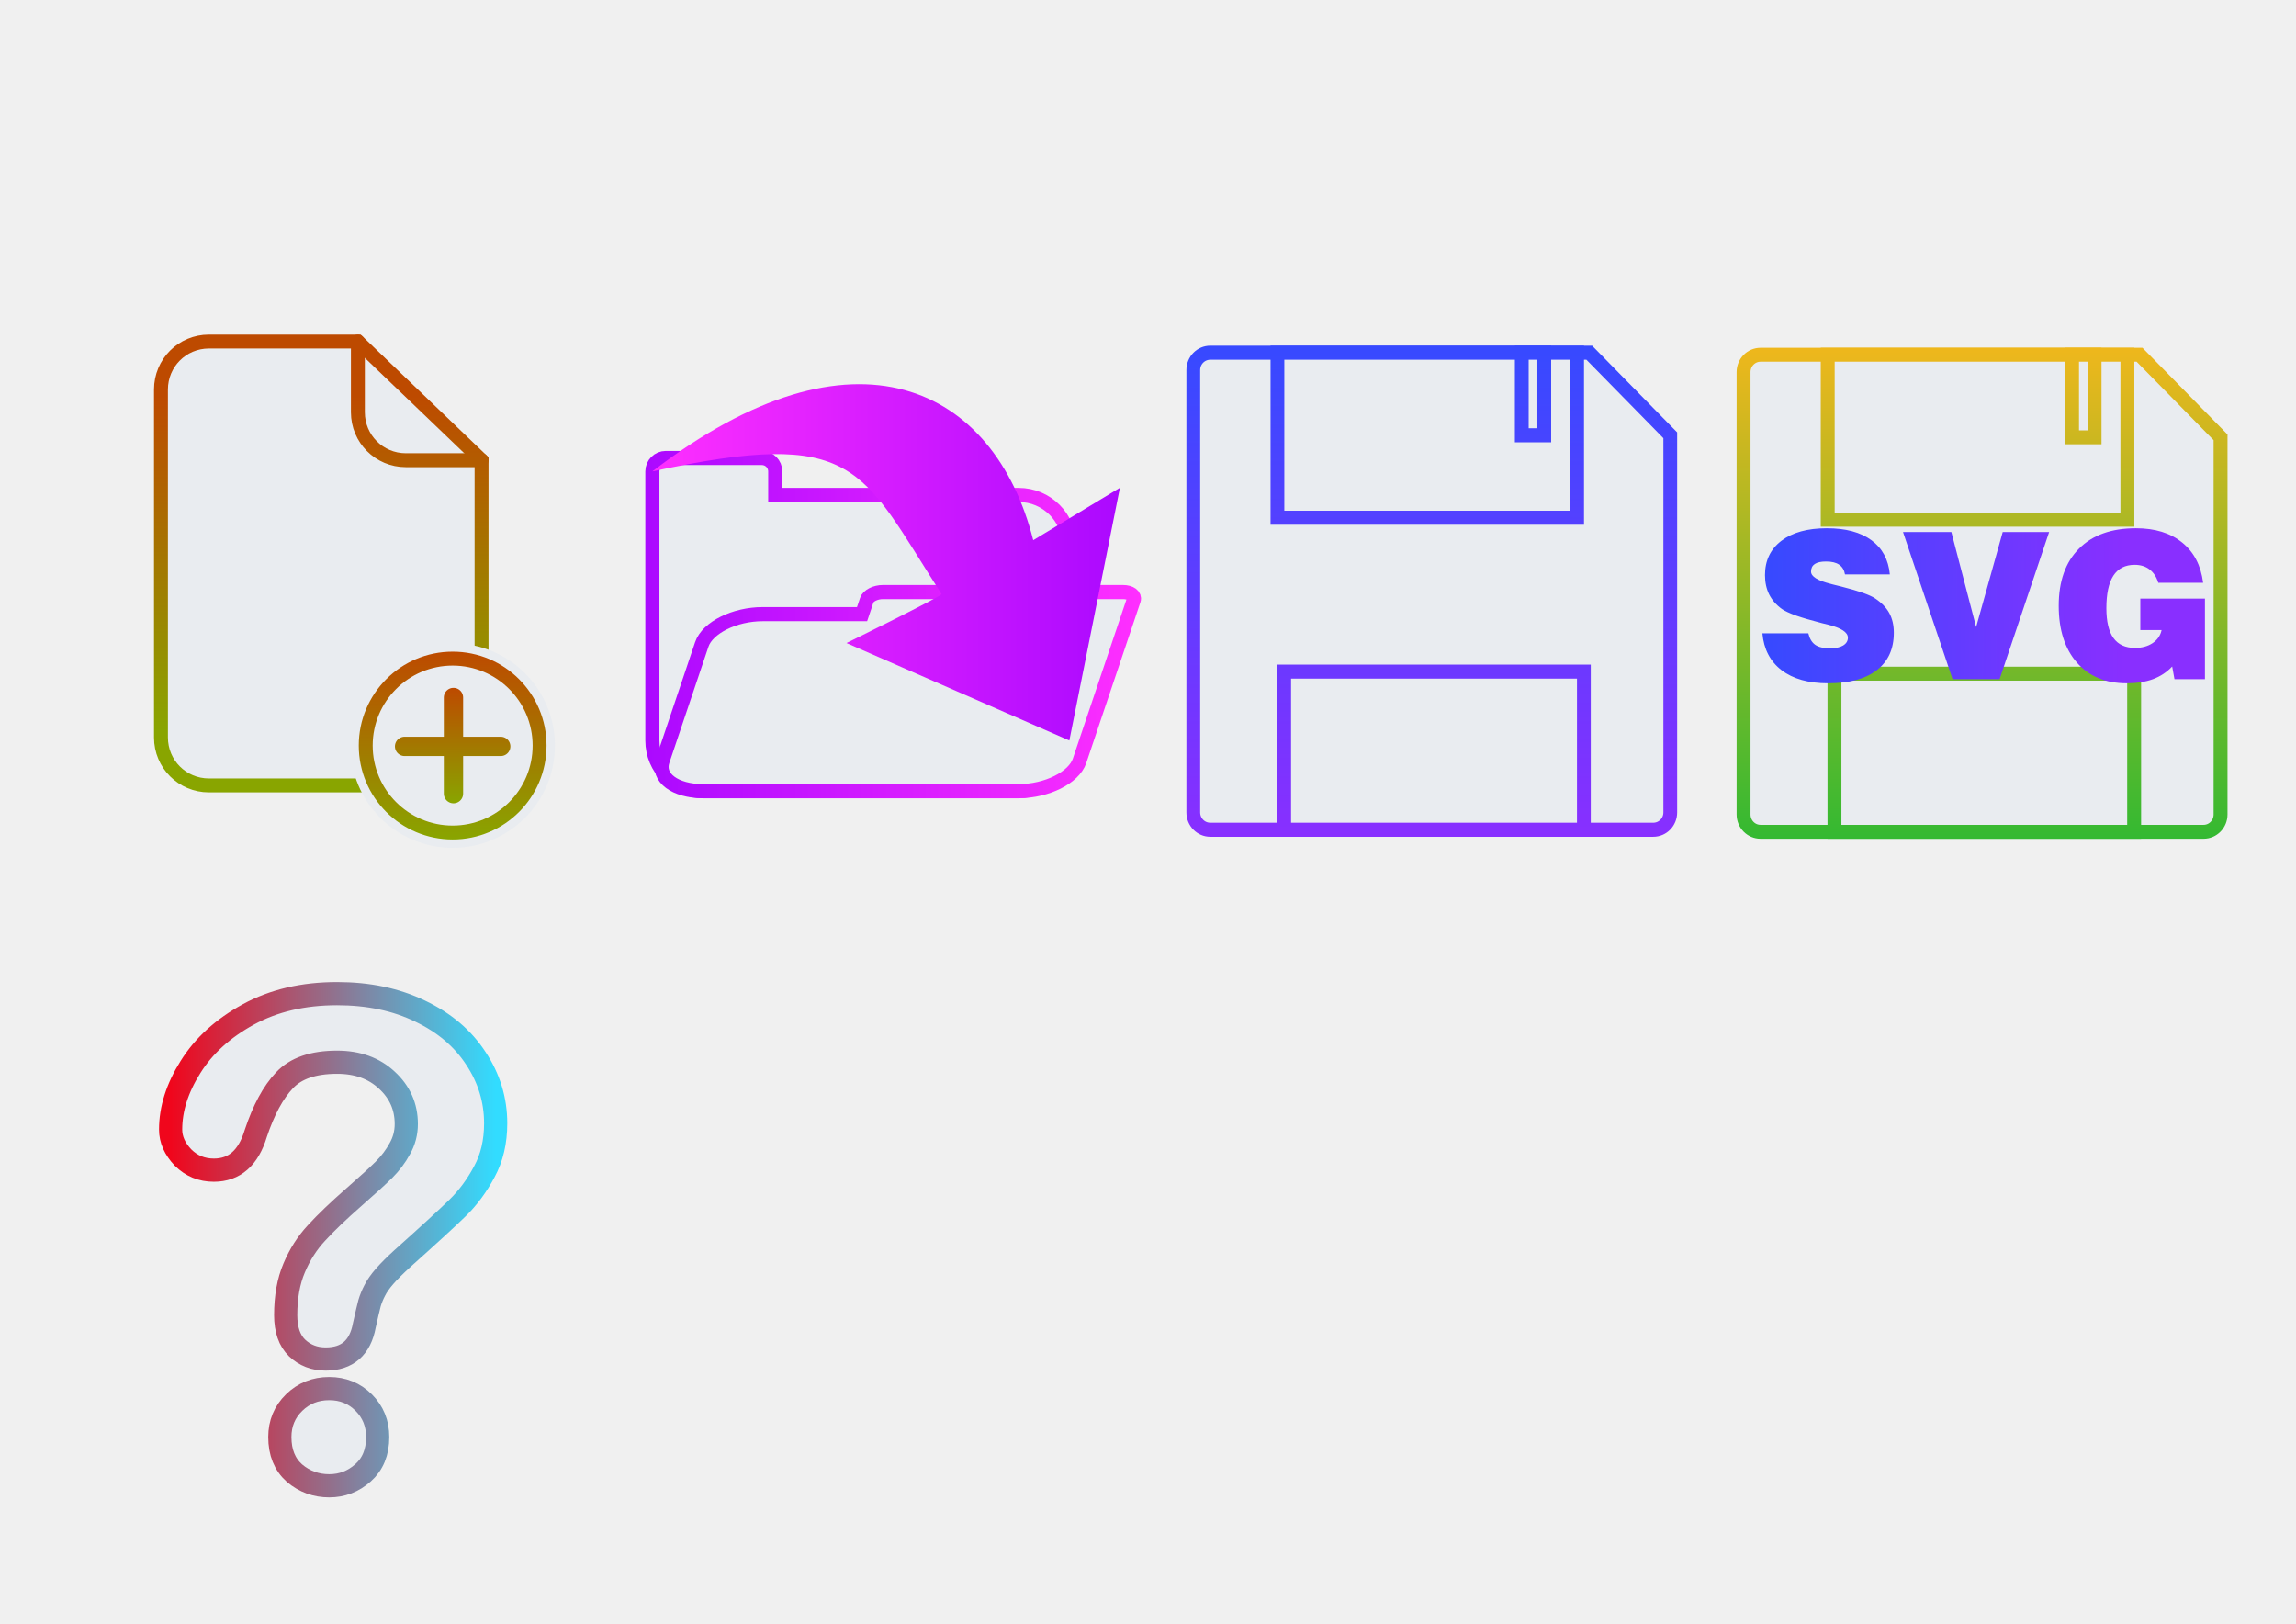
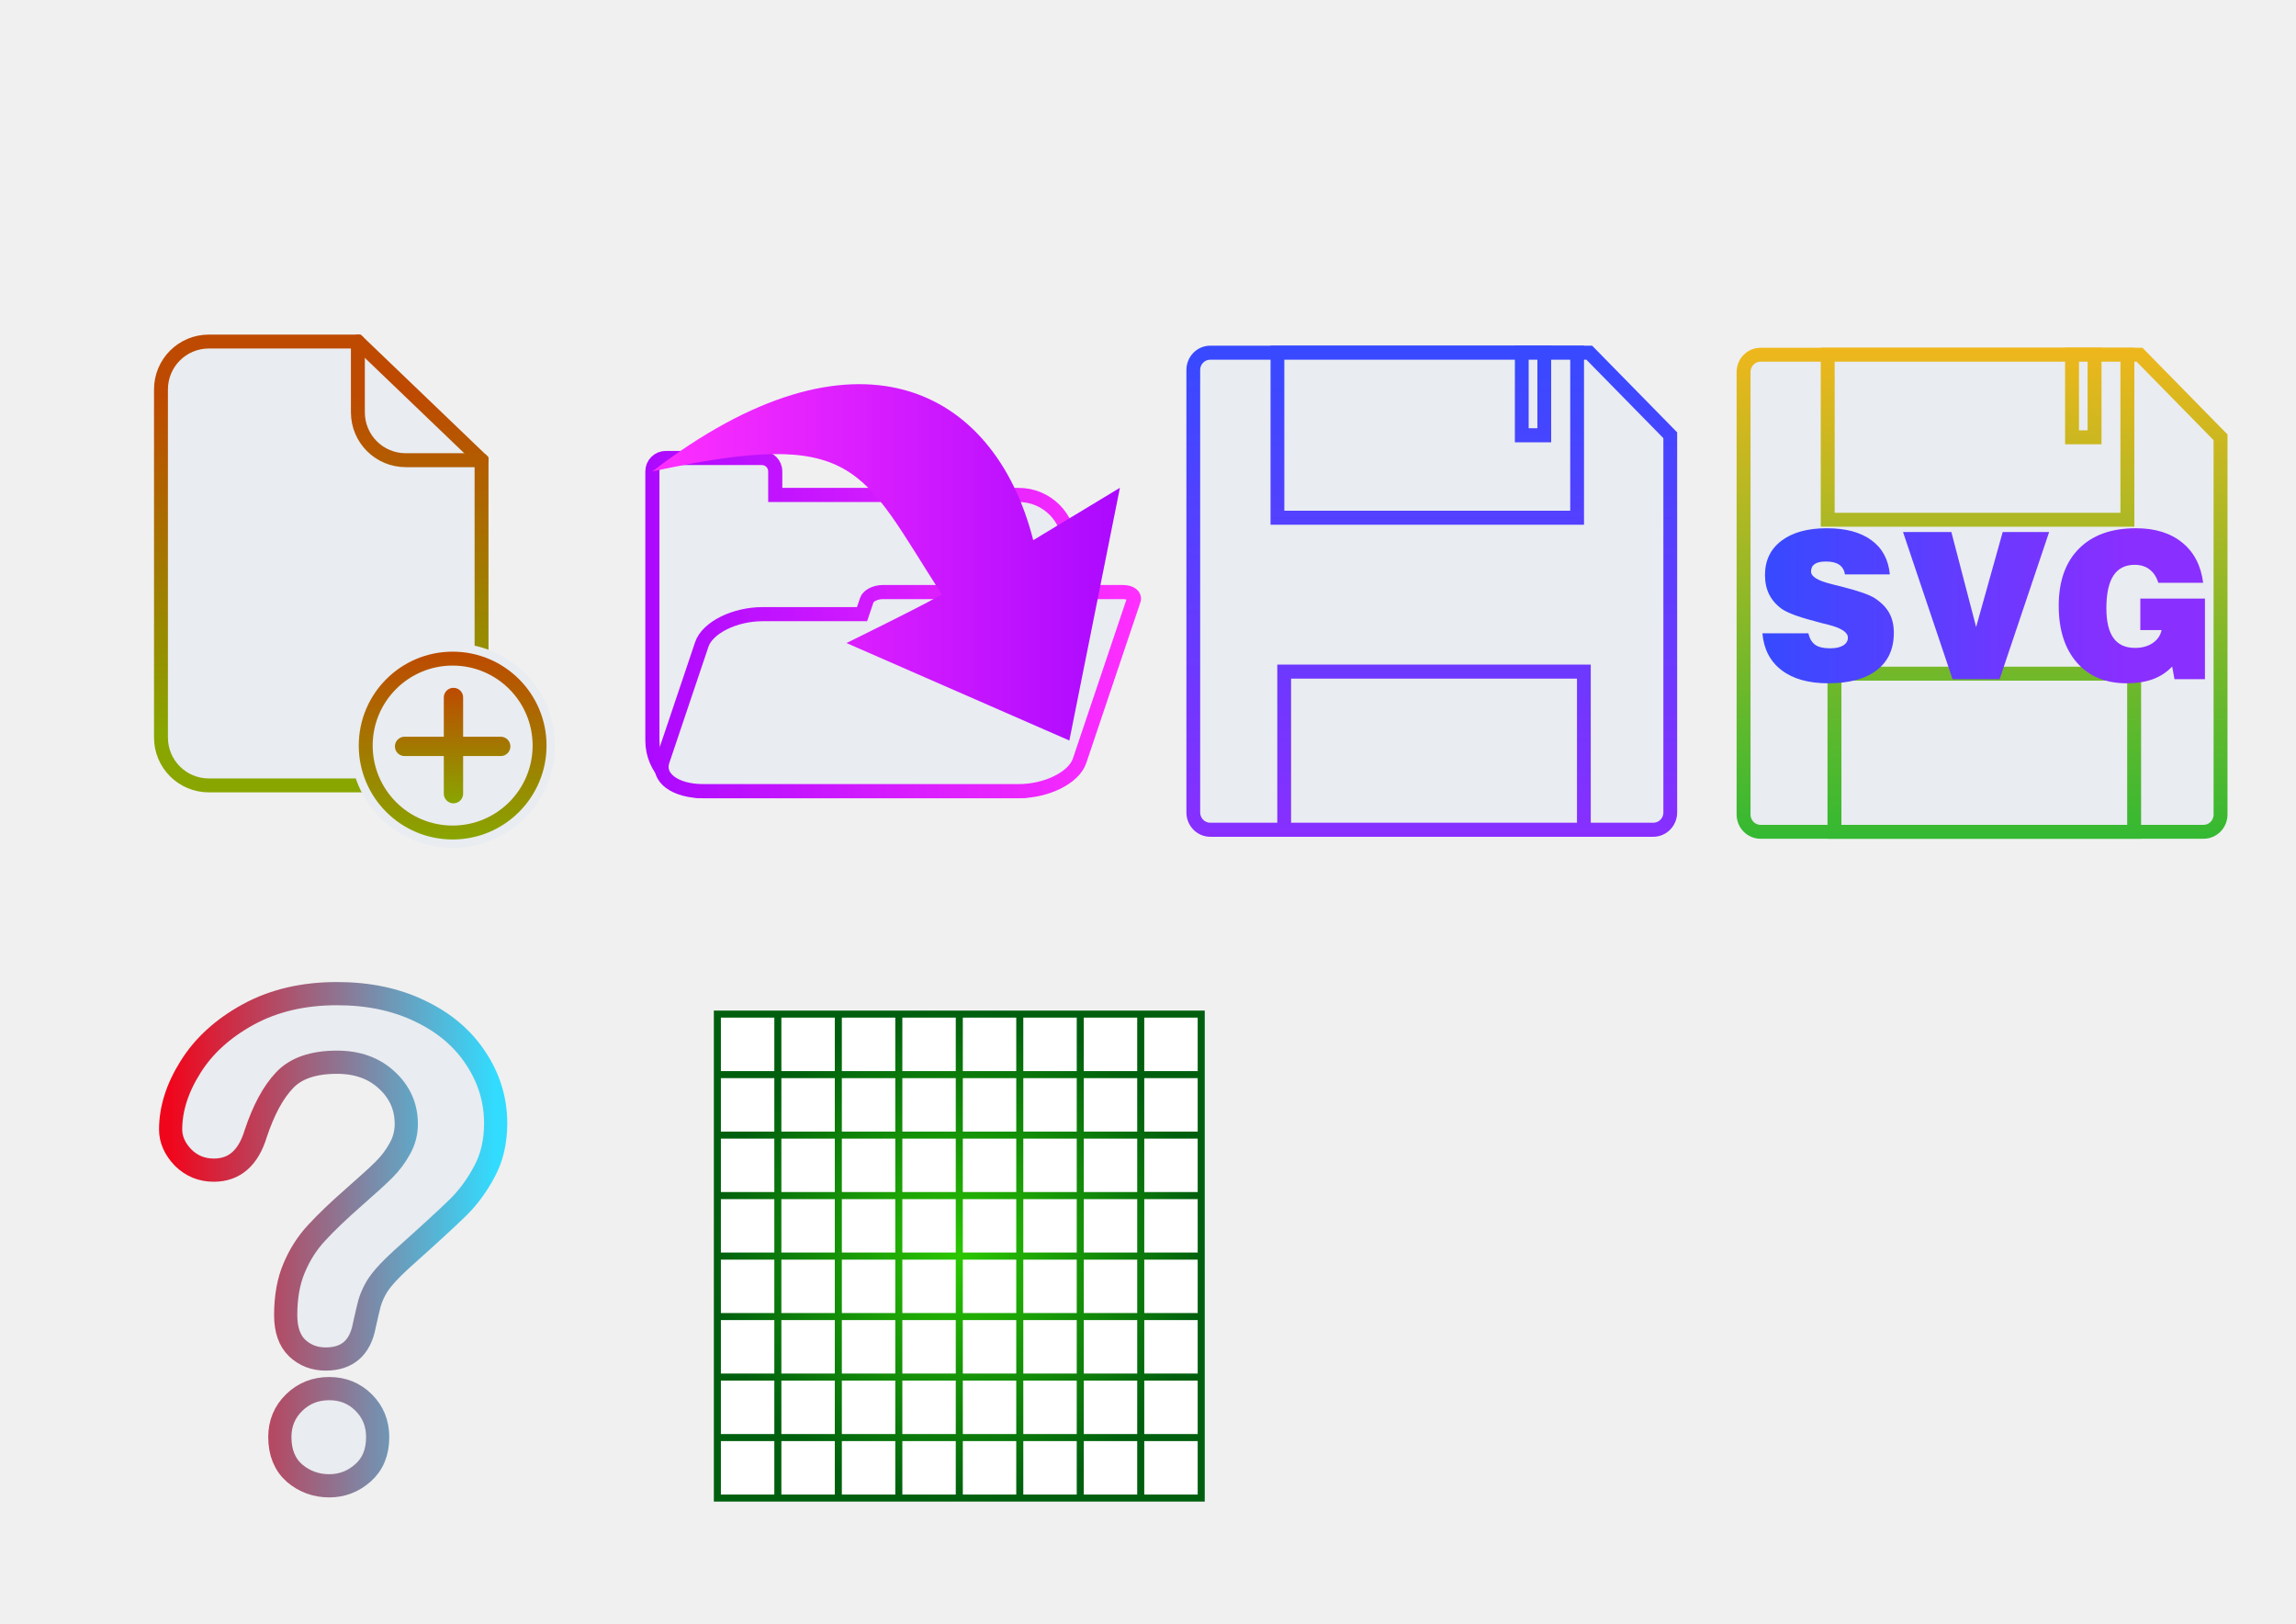
<svg xmlns="http://www.w3.org/2000/svg" xmlns:xlink="http://www.w3.org/1999/xlink" width="1122.52" height="793.701" viewBox="0 0 297 210" version="1.1" id="svg8">
  <defs id="defs2">
+     <linearGradient id="linearGradient271">
+       <stop style="stop-color:#2bc700;stop-opacity:1;" offset="0.003" id="stop271" />
+       <stop style="stop-color:#005f0e;stop-opacity:1;" offset="1" id="stop272" />
+     </linearGradient>
    <linearGradient id="linearGradient5">
      <stop style="stop-color:#f0061c;stop-opacity:1;" offset="0" id="stop4" />
      <stop style="stop-color:#32dcff;stop-opacity:1;" offset="1" id="stop5" />
    </linearGradient>
    <linearGradient id="linearGradient33">
      <stop style="stop-color:#f0b71c;stop-opacity:1;" offset="0" id="stop32" />
      <stop style="stop-color:#32b932;stop-opacity:1;" offset="1" id="stop33" />
    </linearGradient>
    <linearGradient id="linearGradient7">
      <stop style="stop-color:#ff2fff;stop-opacity:1;" offset="0" id="stop7" />
      <stop style="stop-color:#ab09ff;stop-opacity:1;" offset="1" id="stop6" />
    </linearGradient>
    <linearGradient id="linearGradient3">
      <stop style="stop-color:#ab09ff;stop-opacity:1;" offset="0" id="stop2" />
      <stop style="stop-color:#ff2fff;stop-opacity:1;" offset="1" id="stop3" />
    </linearGradient>
    <linearGradient id="linearGradient35">
      <stop style="stop-color:#364aff;stop-opacity:1;" offset="0" id="stop34" />
      <stop style="stop-color:#892fff;stop-opacity:1;" offset="1" id="stop35" />
    </linearGradient>
    <linearGradient id="linearGradient17">
      <stop style="stop-color:#bd4a00;stop-opacity:1;" offset="0" id="stop17" />
      <stop style="stop-color:#89a500;stop-opacity:1;" offset="1" id="stop18" />
    </linearGradient>
    <linearGradient xlink:href="#linearGradient17" id="linearGradient20" x1="109.432" y1="75.035" x2="109.432" y2="99.325" gradientUnits="userSpaceOnUse" gradientTransform="translate(99.8187,2.70681)" />
    <linearGradient xlink:href="#linearGradient17" id="linearGradient23" gradientUnits="userSpaceOnUse" x1="92.437" y1="41.994" x2="92.437" y2="85.263" gradientTransform="translate(99.8187,2.70681)" />
    <linearGradient xlink:href="#linearGradient17" id="linearGradient25" gradientUnits="userSpaceOnUse" x1="108.347" y1="120.139" x2="108.347" y2="138.888" />
    <linearGradient xlink:href="#linearGradient17" id="linearGradient26" gradientUnits="userSpaceOnUse" x1="108.347" y1="120.139" x2="108.347" y2="138.888" />
    <linearGradient xlink:href="#linearGradient17" id="linearGradient27" gradientUnits="userSpaceOnUse" gradientTransform="translate(99.81872,2.706811)" x1="92.437" y1="41.994" x2="92.437" y2="85.263" />
    <linearGradient xlink:href="#linearGradient35" id="linearGradient34" x1="91.81" y1="35.702" x2="91.81" y2="93.415" gradientUnits="userSpaceOnUse" />
    <linearGradient xlink:href="#linearGradient3" id="linearGradient2" x1="-1.052" y1="33.751" x2="72.873" y2="33.751" gradientUnits="userSpaceOnUse" />
    <linearGradient xlink:href="#linearGradient7" id="linearGradient6" x1="4.79" y1="129.447" x2="106.744" y2="129.447" gradientUnits="userSpaceOnUse" />
    <linearGradient xlink:href="#linearGradient3" id="linearGradient8" gradientUnits="userSpaceOnUse" x1="-1.052" y1="33.751" x2="72.873" y2="33.751" />
    <linearGradient xlink:href="#linearGradient3" id="linearGradient9" gradientUnits="userSpaceOnUse" x1="-1.052" y1="33.751" x2="72.873" y2="33.751" />
    <linearGradient xlink:href="#linearGradient7" id="linearGradient10" gradientUnits="userSpaceOnUse" x1="4.79" y1="129.447" x2="106.744" y2="129.447" />
    <linearGradient xlink:href="#linearGradient7" id="linearGradient11" gradientUnits="userSpaceOnUse" x1="4.79" y1="129.447" x2="106.744" y2="129.447" />
    <linearGradient xlink:href="#linearGradient35" id="linearGradient12" gradientUnits="userSpaceOnUse" x1="91.81" y1="35.702" x2="91.81" y2="93.415" />
    <linearGradient xlink:href="#linearGradient35" id="linearGradient13" gradientUnits="userSpaceOnUse" x1="91.81" y1="35.702" x2="91.81" y2="93.415" />
    <linearGradient xlink:href="#linearGradient35" id="linearGradient14" gradientUnits="userSpaceOnUse" x1="91.81" y1="35.702" x2="91.81" y2="93.415" />
    <linearGradient xlink:href="#linearGradient35" id="linearGradient15" gradientUnits="userSpaceOnUse" x1="91.81" y1="35.702" x2="91.81" y2="93.415" />
    <linearGradient xlink:href="#linearGradient33" id="linearGradient16" gradientUnits="userSpaceOnUse" x1="91.81" y1="35.702" x2="91.81" y2="93.415" gradientTransform="matrix(1.099986,0,0,1.121138,155.3996,4.350391)" />
    <linearGradient xlink:href="#linearGradient33" id="linearGradient18" gradientUnits="userSpaceOnUse" x1="91.81" y1="35.702" x2="91.81" y2="93.415" gradientTransform="matrix(1.099986,0,0,1.121138,155.3996,4.350391)" />
    <linearGradient xlink:href="#linearGradient33" id="linearGradient21" gradientUnits="userSpaceOnUse" x1="91.81" y1="35.702" x2="91.81" y2="93.415" gradientTransform="matrix(1.099986,0,0,1.121138,155.3996,4.350391)" />
    <linearGradient xlink:href="#linearGradient33" id="linearGradient32" gradientUnits="userSpaceOnUse" gradientTransform="matrix(1.099986,0,0,1.121138,155.3996,4.350391)" x1="91.81" y1="35.702" x2="91.81" y2="93.415" />
    <linearGradient xlink:href="#linearGradient35" id="linearGradient37" x1="227.976" y1="78.346" x2="274.77" y2="78.478" gradientUnits="userSpaceOnUse" />
    <linearGradient xlink:href="#linearGradient5" id="linearGradient4" x1="21.985" y1="160.337" x2="64.029" y2="160.337" gradientUnits="userSpaceOnUse" gradientTransform="translate(0.08749957)" />
+     <radialGradient xlink:href="#linearGradient271" id="radialGradient272" cx="124.09" cy="162.454" fx="124.09" fy="162.454" r="31.75" gradientTransform="translate(0)" gradientUnits="userSpaceOnUse" />
  </defs>
  <g id="layer2" />
  <g id="layer1" />
  <g id="layer3">
    <g id="Nouveau" transform="translate(-150.6983,6.540584)">
      <path d="M 196.992,37.632 H 177.721 C 174.286,37.632 171.521,40.397 171.521,43.832 V 88.839 C 171.521,92.274 174.286,95.039 177.721,95.039 H 206.789 C 210.224,95.039 212.99,92.274 212.99,88.839 V 52.978 Z" style="fill:#e9ecf0;stroke:url(#linearGradient23);stroke-width:1.8;stroke-linecap:round" id="path27" />
      <path d="M 212.99,52.978 H 203.192 C 199.757,52.978 196.992,50.212 196.992,46.778 V 37.632" style="fill:none;stroke:url(#linearGradient27);stroke-width:1.8;stroke-linecap:round" id="path27-1" />
      <g id="g29">
        <circle style="fill:#e9ecf0;stroke:none;stroke-width:1.8;stroke-linecap:round;stroke-dasharray:none" id="path4-2" cx="209.251" cy="89.887" r="13.229" />
        <circle style="fill:#e9ecf0;stroke:url(#linearGradient20);stroke-width:1.8;stroke-linecap:round;stroke-dasharray:none" id="path4" cx="209.251" cy="89.887" r="11.245" />
        <path style="fill:#e9ecf0;stroke:url(#linearGradient25);stroke-width:3.138;stroke-linecap:round;stroke-dasharray:none" d="M 108.479,121.708 C 108.479,126.912 108.479,132.115 108.479,137.319" id="path5" transform="matrix(0.7966102,0,0,0.7966102,122.9406,-13.28478)" />
        <path style="fill:#e9ecf0;stroke:url(#linearGradient26);stroke-width:3.138;stroke-linecap:round;stroke-dasharray:none" d="M 100.542,129.646 C 105.745,129.646 110.949,129.646 116.152,129.646" id="path6" transform="matrix(0.7966102,0,0,0.7966102,122.9406,-13.28478)" />
      </g>
    </g>
    <g id="Enregistrer" transform="matrix(1.099986,0,0,1.121138,84.21817,4.085808)" style="fill:#e9ecf0;fill-opacity:1;stroke:url(#linearGradient34);stroke-width:1.621;stroke-dasharray:none">
      <path id="rect26" style="fill:#e9ecf0;fill-opacity:1;stroke:url(#linearGradient12);stroke-width:1.621;stroke-linecap:round;stroke-dasharray:none;stroke-opacity:1" d="M 65.764,37.042 C 64.656,37.042 63.765,37.934 63.765,39.042 V 90.075 C 63.765,91.183 64.656,92.075 65.764,92.075 H 117.856 C 118.964,92.075 119.856,91.183 119.856,90.075 V 46.567 L 110.331,37.042 Z" />
      <rect style="fill:#e9ecf0;fill-opacity:1;stroke:url(#linearGradient13);stroke-width:1.621;stroke-linecap:round;stroke-dasharray:none;stroke-opacity:1" id="rect27" width="35.242" height="18.241" x="74.454" y="73.834" />
      <rect style="fill:#e9ecf0;fill-opacity:1;stroke:url(#linearGradient14);stroke-width:1.621;stroke-linecap:round;stroke-dasharray:none;stroke-opacity:1" id="rect27-5-5" width="35.242" height="19.038" x="73.66" y="37.042" />
      <rect style="fill:#e9ecf0;fill-opacity:1;stroke:url(#linearGradient15);stroke-width:1.621;stroke-linecap:round;stroke-dasharray:none;stroke-opacity:1" id="rect28" width="2.646" height="9.525" x="102.394" y="37.042" />
    </g>
    <g id="Ouvrir" transform="translate(22.66898,13.04795)">
      <g id="g8" transform="matrix(0.8672049,0,0,0.8674478,61.71953,38.45612)" style="fill:#e9ecf0;fill-opacity:1;stroke:url(#linearGradient2);stroke-width:2.105;stroke-dasharray:none">
        <path id="rect1-94" style="fill:#e9ecf0;fill-opacity:1;stroke:url(#linearGradient8);stroke-width:2.105;stroke-linecap:round;stroke-dasharray:none" d="M 2,8.91 C 0.892,8.91 0,9.802 0,10.91 V 21.982 32.656 51.033 C 0,55.221 3.371,58.592 7.559,58.592 H 54.639 C 58.826,58.592 62.197,55.221 62.197,51.033 V 21.982 C 62.197,17.795 58.826,14.422 54.639,14.422 H 18.328 V 10.91 C 18.328,9.802 17.436,8.91 16.328,8.91 Z" />
        <path id="rect1-9" style="fill:#e9ecf0;fill-opacity:1;stroke:url(#linearGradient9);stroke-width:2.105;stroke-linecap:round;stroke-dasharray:none" d="M 34.386,28.9 C 33.278,28.9 32.206,29.433 31.983,30.095 L 31.276,32.194 H 16.451 C 12.263,32.194 8.212,34.208 7.369,36.71 L 1.521,54.067 C 0.678,56.569 3.373,58.583 7.561,58.583 H 54.639 C 58.826,58.583 62.876,56.569 63.719,54.067 L 67.418,43.091 C 67.418,43.09 67.418,43.089 67.419,43.089 L 69.568,36.71 71.797,30.095 C 72.02,29.433 71.308,28.9 70.2,28.9 Z" />
      </g>
      <g id="path5-8" style="fill:url(#linearGradient6);fill-opacity:1;stroke:none;stroke-width:0.446;stroke-opacity:1" transform="matrix(0.593191,0,0,0.5941328,58.87788,-17.22679)">
        <path id="path8" style="baseline-shift:baseline;display:inline;overflow:visible;vector-effect:none;fill:url(#linearGradient10);fill-opacity:1;stroke:none;stroke-width:0.446;stroke-linecap:round;stroke-opacity:1;enable-background:accumulate;stop-color:#000000;stop-opacity:1" d="M 4.79,109.65 C 49.469,100.055 50.071,108.712 67.848,136.354 68.097,136.74 47.111,147.013 47.111,147.013 L 95.719,168.231 106.744,113.219 87.844,124.622 C 79.369,91.341 49.017,75.703 4.79,109.65 Z" />
        <g id="g6" style="fill:url(#linearGradient11);fill-opacity:1;stroke:none;stroke-width:0.446;stroke-opacity:1" />
      </g>
    </g>
    <g id="SVG">
      <g id="g33">
        <path id="rect26-3" style="fill:#e9ecf0;fill-opacity:1;stroke:url(#linearGradient16);stroke-width:1.8;stroke-linecap:round;stroke-dasharray:none;stroke-opacity:1" d="M 227.74,45.879 C 226.521,45.879 225.54,46.879 225.54,48.121 V 105.337 C 225.54,106.579 226.521,107.579 227.74,107.579 H 285.04 C 286.259,107.579 287.24,106.579 287.24,105.337 V 56.558 L 276.762,45.879 Z" />
        <rect style="fill:#e9ecf0;fill-opacity:1;stroke:url(#linearGradient18);stroke-width:1.8;stroke-linecap:round;stroke-dasharray:none;stroke-opacity:1" id="rect27-2" width="38.765" height="20.451" x="237.298" y="87.128" />
        <rect style="fill:#e9ecf0;fill-opacity:1;stroke:url(#linearGradient32);stroke-width:1.8;stroke-linecap:round;stroke-dasharray:none;stroke-opacity:1" id="rect27-5-5-2" width="38.765" height="21.344" x="236.425" y="45.879" />
        <rect style="fill:#e9ecf0;fill-opacity:1;stroke:url(#linearGradient21);stroke-width:1.8;stroke-linecap:round;stroke-dasharray:none;stroke-opacity:1" id="rect28-1" width="2.91" height="10.679" x="268.031" y="45.879" />
      </g>
      <path d="M 227.976,81.911 H 233.919 Q 234.165,82.945 234.811,83.397 235.456,83.849 236.735,83.849 237.808,83.849 238.415,83.487 239.035,83.113 239.035,82.467 239.035,81.433 236.464,80.787 235.947,80.658 235.676,80.594 233.57,80.051 232.317,79.612 231.077,79.16 230.508,78.772 229.41,77.984 228.855,76.886 228.312,75.788 228.312,74.379 228.312,71.55 230.444,69.935 232.576,68.32 236.309,68.32 239.978,68.32 242.084,69.871 244.19,71.408 244.461,74.289 H 238.66 Q 238.518,73.449 237.911,73.036 237.317,72.622 236.206,72.622 235.224,72.622 234.746,72.945 234.268,73.268 234.268,73.927 234.268,74.87 236.774,75.503 236.994,75.568 237.11,75.594 237.472,75.684 238.208,75.865 241.528,76.705 242.549,77.39 243.815,78.229 244.396,79.302 244.978,80.374 244.978,81.834 244.978,84.986 242.769,86.678 240.572,88.371 236.464,88.371 232.679,88.371 230.457,86.678 228.248,84.986 227.976,81.911 Z M 246.166,68.811 H 252.419 L 255.623,81.097 259.06,68.811 H 265.067 L 258.659,87.841 H 252.574 Z M 281.28,87.841 280.983,86.2 Q 279.95,87.299 278.49,87.841 277.03,88.371 275.092,88.371 271.01,88.371 268.659,85.697 266.307,83.009 266.307,78.346 266.307,73.578 268.93,70.956 271.552,68.32 276.281,68.32 280.002,68.32 282.275,70.168 284.562,72.015 284.988,75.374 H 279.188 Q 278.839,74.237 278.051,73.643 277.276,73.049 276.126,73.049 274.291,73.049 273.374,74.457 272.47,75.865 272.47,78.656 272.47,81.239 273.387,82.518 274.304,83.797 276.177,83.797 277.521,83.797 278.451,83.177 279.394,82.544 279.614,81.485 H 276.862 V 77.415 H 285.221 V 87.841 Z" id="text33" style="font-size:26.458px;line-height:1;font-family:'Swis721 Blk BT';-inkscape-font-specification:'Swis721 Blk BT';fill:url(#linearGradient37);stroke-width:1.8;stroke-linecap:round" aria-label="SVG" />
    </g>
    <path style="font-size:36px;line-height:1;font-family:'Arial Rounded MT Bold';-inkscape-font-specification:'Arial Rounded MT Bold, ';fill:#e9ecf0;fill-opacity:1;stroke:url(#linearGradient4);stroke-width:3;stroke-linecap:round;stroke-dasharray:none" d="M 22.072,146.085 Q 22.072,142.09 24.637,138.012 27.202,133.892 32.121,131.201 37.04,128.51 43.599,128.51 49.696,128.51 54.362,130.78 59.029,133.009 61.552,136.877 64.117,140.745 64.117,145.286 64.117,148.859 62.645,151.55 61.216,154.241 59.197,156.217 57.221,158.151 52.05,162.776 50.62,164.079 49.738,165.089 48.897,166.055 48.476,166.896 48.056,167.695 47.804,168.536 47.593,169.335 47.131,171.395 46.332,175.768 42.128,175.768 39.941,175.768 38.428,174.338 36.956,172.909 36.956,170.092 36.956,166.56 38.049,163.995 39.142,161.389 40.95,159.455 42.758,157.478 45.827,154.788 48.518,152.433 49.696,151.256 50.915,150.037 51.714,148.565 52.555,147.094 52.555,145.37 52.555,142.006 50.032,139.694 47.551,137.381 43.599,137.381 38.974,137.381 36.788,139.736 34.602,142.048 33.088,146.589 31.659,151.34 27.664,151.34 25.31,151.34 23.67,149.7 22.072,148.019 22.072,146.085 Z M 42.59,192.165 Q 40.025,192.165 38.091,190.525 36.199,188.843 36.199,185.858 36.199,183.21 38.049,181.402 39.899,179.594 42.59,179.594 45.239,179.594 47.047,181.402 48.855,183.21 48.855,185.858 48.855,188.801 46.963,190.483 45.071,192.165 42.59,192.165 Z" id="Aide" aria-label="?" />
+     <g id="grille">
+       <rect style="fill:url(#radialGradient272);fill-opacity:1;stroke:none;stroke-width:0;stroke-linecap:round;stroke-dasharray:none" id="rect269" width="63.5" height="63.5" x="92.34" y="130.704" />
+       <g id="g79" transform="matrix(0.985636,0,0,0.985636,-62.33779,-1.216407)" style="fill:#ffffff;fill-opacity:1;stroke:none;stroke-width:1.015">
+         <g id="g54" style="fill:#ffffff;fill-opacity:1;stroke:none;stroke-width:1.015">
+           <g id="path28" style="opacity:1;fill:#ffffff;fill-opacity:1;stroke:none" transform="matrix(0.9685506,0,0,0.9685506,3.085405,3.839247)" />
+           <g id="path29" style="opacity:1;fill:#ffffff;fill-opacity:1;stroke:none" transform="matrix(0.9685506,0,0,0.9685506,11.02302,3.839247)" />
+           <g id="path30" style="opacity:1;fill:#ffffff;fill-opacity:1;stroke:none" transform="matrix(0.9685506,0,0,0.9685506,18.96052,3.839247)" />
+           <g id="path31" style="opacity:1;fill:#ffffff;fill-opacity:1;stroke:none" transform="matrix(0.9685506,0,0,0.9685506,26.89814,3.839247)" />
+           <g id="path34" style="opacity:1;fill:#ffffff;fill-opacity:1;stroke:none" transform="matrix(0.9685506,0,0,0.9685506,34.83552,3.839247)" />
+           <g id="path35" style="opacity:1;fill:#ffffff;fill-opacity:1;stroke:none" transform="matrix(0.9685506,0,0,0.9685506,42.77314,3.839247)" />
+           <g id="path36" style="opacity:1;fill:#ffffff;fill-opacity:1;stroke:none" transform="matrix(0.9685506,0,0,0.9685506,50.71064,3.839247)" />
+           <g id="path37" style="opacity:1;fill:#ffffff;fill-opacity:1;stroke:none" transform="matrix(0.9685506,0,0,0.9685506,58.64826,3.839247)" />
+           <g id="path44" style="opacity:1;fill:#ffffff;fill-opacity:1;stroke:none" transform="matrix(0.9685506,0,0,0.9685506,66.58552,3.839247)" />
+         </g>
+         <g id="g62" transform="rotate(90,121.7084,158.7498)" style="fill:#ffffff;fill-opacity:1;stroke:none;stroke-width:1.015">
+           <g id="path54" style="opacity:1;fill:#ffffff;fill-opacity:1;stroke:none" transform="matrix(0.9685506,0,0,0.9685506,3.085405,3.839247)" />
+           <g id="path55" style="opacity:1;fill:#ffffff;fill-opacity:1;stroke:none" transform="matrix(0.9685506,0,0,0.9685506,11.02302,3.839247)" />
+           <g id="path56" style="opacity:1;fill:#ffffff;fill-opacity:1;stroke:none" transform="matrix(0.9685506,0,0,0.9685506,18.96052,3.839247)" />
+           <g id="path57" style="opacity:1;fill:#ffffff;fill-opacity:1;stroke:none" transform="matrix(0.9685506,0,0,0.9685506,26.89814,3.839247)" />
+           <g id="path58" style="opacity:1;fill:#ffffff;fill-opacity:1;stroke:none" transform="matrix(0.9685506,0,0,0.9685506,34.83552,3.839247)" />
+           <g id="path59" style="opacity:1;fill:#ffffff;fill-opacity:1;stroke:none" transform="matrix(0.9685506,0,0,0.9685506,42.77314,3.839247)" />
+           <g id="path60" style="opacity:1;fill:#ffffff;fill-opacity:1;stroke:none" transform="matrix(0.9685506,0,0,0.9685506,50.71064,3.839247)" />
+           <g id="path61" style="opacity:1;fill:#ffffff;fill-opacity:1;stroke:none" transform="matrix(0.9685506,0,0,0.9685506,58.64826,3.839247)" />
+           <g id="path62" style="opacity:1;fill:#ffffff;fill-opacity:1;stroke:none" transform="matrix(0.9685506,0,0,0.9685506,66.58552,3.839247)">
+             <path d="M 96.759,74.402 C 94.346,74.402 91.933,74.402 89.519,74.402 89.519,76.815 89.519,79.228 89.519,81.642 91.933,81.642 94.346,81.642 96.759,81.642 96.759,79.228 96.759,76.815 96.759,74.402 Z" style="baseline-shift:baseline;display:inline;overflow:visible;vector-effect:none;fill:#ffffff;fill-opacity:1;stroke-linecap:round;enable-background:accumulate;stop-color:#000000;stop-opacity:1" id="path183" />
+             <path d="M 88.564,74.402 C 86.151,74.402 83.738,74.402 81.324,74.402 81.324,76.815 81.324,79.228 81.324,81.642 83.738,81.642 86.151,81.642 88.564,81.642 88.564,79.228 88.564,76.815 88.564,74.402 Z" style="baseline-shift:baseline;display:inline;overflow:visible;vector-effect:none;fill:#ffffff;fill-opacity:1;stroke-linecap:round;enable-background:accumulate;stop-color:#000000;stop-opacity:1" id="path182" />
+             <path d="M 96.759,82.597 C 94.346,82.597 91.933,82.597 89.519,82.597 89.519,85.011 89.519,87.424 89.519,89.837 91.933,89.837 94.346,89.837 96.759,89.837 96.759,87.424 96.759,85.011 96.759,82.597 Z" style="baseline-shift:baseline;display:inline;overflow:visible;vector-effect:none;fill:#ffffff;fill-opacity:1;stroke-linecap:round;enable-background:accumulate;stop-color:#000000;stop-opacity:1" id="path181" />
+             <path d="M 88.564,82.597 C 86.151,82.597 83.738,82.597 81.324,82.597 81.324,85.011 81.324,87.424 81.324,89.837 83.738,89.837 86.151,89.837 88.564,89.837 88.564,87.424 88.564,85.011 88.564,82.597 Z" style="baseline-shift:baseline;display:inline;overflow:visible;vector-effect:none;fill:#ffffff;fill-opacity:1;stroke-linecap:round;enable-background:accumulate;stop-color:#000000;stop-opacity:1" id="path180" />
+             <path d="M 96.759,90.792 C 94.346,90.792 91.933,90.792 89.519,90.792 89.519,93.206 89.519,95.619 89.519,98.032 91.933,98.032 94.346,98.032 96.759,98.032 96.759,95.619 96.759,93.206 96.759,90.792 Z" style="baseline-shift:baseline;display:inline;overflow:visible;vector-effect:none;fill:#ffffff;fill-opacity:1;stroke-linecap:round;enable-background:accumulate;stop-color:#000000;stop-opacity:1" id="path179" />
+             <path d="M 88.564,90.792 C 86.151,90.792 83.738,90.792 81.324,90.792 81.324,93.206 81.324,95.619 81.324,98.032 83.738,98.032 86.151,98.032 88.564,98.032 88.564,95.619 88.564,93.206 88.564,90.792 Z" style="baseline-shift:baseline;display:inline;overflow:visible;vector-effect:none;fill:#ffffff;fill-opacity:1;stroke-linecap:round;enable-background:accumulate;stop-color:#000000;stop-opacity:1" id="path178" />
+             <path d="M 96.759,98.988 C 94.346,98.988 91.933,98.988 89.519,98.988 89.519,101.401 89.519,103.815 89.519,106.228 91.933,106.228 94.346,106.228 96.759,106.228 96.759,103.815 96.759,101.401 96.759,98.988 Z" style="baseline-shift:baseline;display:inline;overflow:visible;vector-effect:none;fill:#ffffff;fill-opacity:1;stroke-linecap:round;enable-background:accumulate;stop-color:#000000;stop-opacity:1" id="path177" />
+             <path d="M 96.759,122.619 C 96.759,120.205 96.759,117.791 96.759,115.378 94.346,115.378 91.933,115.378 89.519,115.378 89.519,117.791 89.519,120.205 89.519,122.619 91.933,122.619 94.346,122.619 96.759,122.619 Z" style="baseline-shift:baseline;display:inline;overflow:visible;vector-effect:none;fill:#ffffff;fill-opacity:1;stroke-linecap:round;enable-background:accumulate;stop-color:#000000;stop-opacity:1" id="path176" />
+             <path d="M 96.759,107.183 C 94.346,107.183 91.933,107.183 89.519,107.183 89.519,109.596 89.519,112.01 89.519,114.423 91.933,114.423 94.346,114.423 96.759,114.423 96.759,112.01 96.759,109.596 96.759,107.183 Z" style="baseline-shift:baseline;display:inline;overflow:visible;vector-effect:none;fill:#ffffff;fill-opacity:1;stroke-linecap:round;enable-background:accumulate;stop-color:#000000;stop-opacity:1" id="path175" />
+             <path d="M 88.564,114.423 C 88.564,112.01 88.564,109.596 88.564,107.183 86.151,107.183 83.738,107.183 81.324,107.183 81.324,109.596 81.324,112.01 81.324,114.423 83.738,114.423 86.151,114.423 88.564,114.423 Z" style="baseline-shift:baseline;display:inline;overflow:visible;vector-effect:none;fill:#ffffff;fill-opacity:1;stroke-linecap:round;enable-background:accumulate;stop-color:#000000;stop-opacity:1" id="path174" />
+             <path d="M 88.564,98.988 C 86.151,98.988 83.738,98.988 81.324,98.988 81.324,101.401 81.324,103.815 81.324,106.228 83.738,106.228 86.151,106.228 88.564,106.228 88.564,103.815 88.564,101.401 88.564,98.988 Z" style="baseline-shift:baseline;display:inline;overflow:visible;vector-effect:none;fill:#ffffff;fill-opacity:1;stroke-linecap:round;enable-background:accumulate;stop-color:#000000;stop-opacity:1" id="path173" />
+             <path d="M 88.564,122.619 C 88.564,120.205 88.564,117.791 88.564,115.378 86.151,115.378 83.738,115.378 81.324,115.378 81.324,117.791 81.324,120.205 81.324,122.619 83.738,122.619 86.151,122.619 88.564,122.619 Z" style="baseline-shift:baseline;display:inline;overflow:visible;vector-effect:none;fill:#ffffff;fill-opacity:1;stroke-linecap:round;enable-background:accumulate;stop-color:#000000;stop-opacity:1" id="path172" />
+             <path d="M 80.369,122.619 C 80.369,120.205 80.369,117.791 80.369,115.378 77.955,115.378 75.542,115.378 73.129,115.378 73.129,117.791 73.129,120.205 73.129,122.619 75.542,122.619 77.955,122.619 80.369,122.619 Z" style="baseline-shift:baseline;display:inline;overflow:visible;vector-effect:none;fill:#ffffff;fill-opacity:1;stroke-linecap:round;enable-background:accumulate;stop-color:#000000;stop-opacity:1" id="path171" />
+             <path d="M 80.369,114.423 C 80.369,112.01 80.369,109.596 80.369,107.183 77.955,107.183 75.542,107.183 73.129,107.183 73.129,109.596 73.129,112.01 73.129,114.423 75.542,114.423 77.955,114.423 80.369,114.423 Z" style="baseline-shift:baseline;display:inline;overflow:visible;vector-effect:none;fill:#ffffff;fill-opacity:1;stroke-linecap:round;enable-background:accumulate;stop-color:#000000;stop-opacity:1" id="path170" />
+             <path d="M 80.369,106.228 C 80.369,103.815 80.369,101.401 80.369,98.988 77.955,98.988 75.542,98.988 73.129,98.988 73.129,101.401 73.129,103.815 73.129,106.228 75.542,106.228 77.955,106.228 80.369,106.228 Z" style="baseline-shift:baseline;display:inline;overflow:visible;vector-effect:none;fill:#ffffff;fill-opacity:1;stroke-linecap:round;enable-background:accumulate;stop-color:#000000;stop-opacity:1" id="path169" />
+             <path d="M 80.369,90.792 C 77.955,90.792 75.542,90.792 73.129,90.792 73.129,93.206 73.129,95.619 73.129,98.032 75.542,98.032 77.955,98.032 80.369,98.032 80.369,95.619 80.369,93.206 80.369,90.792 Z" style="baseline-shift:baseline;display:inline;overflow:visible;vector-effect:none;fill:#ffffff;fill-opacity:1;stroke-linecap:round;enable-background:accumulate;stop-color:#000000;stop-opacity:1" id="path168" />
+             <path d="M 80.369,82.597 C 77.955,82.597 75.542,82.597 73.129,82.597 73.129,85.011 73.129,87.424 73.129,89.837 75.542,89.837 77.955,89.837 80.369,89.837 80.369,87.424 80.369,85.011 80.369,82.597 Z" style="baseline-shift:baseline;display:inline;overflow:visible;vector-effect:none;fill:#ffffff;fill-opacity:1;stroke-linecap:round;enable-background:accumulate;stop-color:#000000;stop-opacity:1" id="path167" />
+             <path d="M 73.129,74.402 C 73.129,76.815 73.129,79.228 73.129,81.642 75.542,81.642 77.955,81.642 80.369,81.642 80.369,79.228 80.369,76.815 80.369,74.402 77.955,74.402 75.542,74.402 73.129,74.402 Z" style="baseline-shift:baseline;display:inline;overflow:visible;vector-effect:none;fill:#ffffff;fill-opacity:1;stroke-linecap:round;enable-background:accumulate;stop-color:#000000;stop-opacity:1" id="path166" />
+             <path d="M 73.129,66.207 C 73.129,68.62 73.129,71.033 73.129,73.447 75.542,73.447 77.955,73.447 80.369,73.447 80.369,71.033 80.369,68.62 80.369,66.207 77.955,66.207 75.542,66.207 73.129,66.207 Z" style="baseline-shift:baseline;display:inline;overflow:visible;vector-effect:none;fill:#ffffff;fill-opacity:1;stroke-linecap:round;enable-background:accumulate;stop-color:#000000;stop-opacity:1" id="path165" />
+             <path d="M 81.324,66.207 C 81.324,68.62 81.324,71.033 81.324,73.447 83.738,73.447 86.151,73.447 88.564,73.447 88.564,71.033 88.564,68.62 88.564,66.207 86.151,66.207 83.738,66.207 81.324,66.207 Z" style="baseline-shift:baseline;display:inline;overflow:visible;vector-effect:none;fill:#ffffff;fill-opacity:1;stroke-linecap:round;enable-background:accumulate;stop-color:#000000;stop-opacity:1" id="path164" />
+             <path d="M 96.759,66.207 C 94.346,66.207 91.933,66.207 89.519,66.207 89.519,68.62 89.519,71.033 89.519,73.447 91.933,73.447 94.346,73.447 96.759,73.447 96.759,71.033 96.759,68.62 96.759,66.207 Z" style="baseline-shift:baseline;display:inline;overflow:visible;vector-effect:none;fill:#ffffff;fill-opacity:1;stroke-linecap:round;enable-background:accumulate;stop-color:#000000;stop-opacity:1" id="path163" />
+             <path d="M 89.519,58.012 C 89.519,60.425 89.519,62.838 89.519,65.251 91.933,65.251 94.346,65.251 96.759,65.251 96.759,62.838 96.759,60.425 96.759,58.012 94.346,58.012 91.933,58.012 89.519,58.012 Z" style="baseline-shift:baseline;display:inline;overflow:visible;vector-effect:none;fill:#ffffff;fill-opacity:1;stroke-linecap:round;enable-background:accumulate;stop-color:#000000;stop-opacity:1" id="path162" />
+             <path d="M 81.324,58.012 C 81.324,60.425 81.324,62.838 81.324,65.251 83.738,65.251 86.151,65.251 88.564,65.251 88.564,62.838 88.564,60.425 88.564,58.012 86.151,58.012 83.738,58.012 81.324,58.012 Z" style="baseline-shift:baseline;display:inline;overflow:visible;vector-effect:none;fill:#ffffff;fill-opacity:1;stroke-linecap:round;enable-background:accumulate;stop-color:#000000;stop-opacity:1" id="path161" />
+             <path d="M 73.129,58.012 C 73.129,60.425 73.129,62.838 73.129,65.251 75.542,65.251 77.955,65.251 80.369,65.251 80.369,62.838 80.369,60.425 80.369,58.012 77.955,58.012 75.542,58.012 73.129,58.012 Z" style="baseline-shift:baseline;display:inline;overflow:visible;vector-effect:none;fill:#ffffff;fill-opacity:1;stroke-linecap:round;enable-background:accumulate;stop-color:#000000;stop-opacity:1" id="path160" />
+             <path d="M 64.934,58.012 C 64.934,60.425 64.934,62.838 64.934,65.251 67.347,65.251 69.76,65.251 72.174,65.251 72.174,62.838 72.174,60.425 72.174,58.012 69.76,58.012 67.347,58.012 64.934,58.012 Z" style="baseline-shift:baseline;display:inline;overflow:visible;vector-effect:none;fill:#ffffff;fill-opacity:1;stroke-linecap:round;enable-background:accumulate;stop-color:#000000;stop-opacity:1" id="path159" />
+             <path d="M 64.934,66.207 C 64.934,68.62 64.934,71.033 64.934,73.447 67.347,73.447 69.76,73.447 72.174,73.447 72.174,71.033 72.174,68.62 72.174,66.207 69.76,66.207 67.347,66.207 64.934,66.207 Z" style="baseline-shift:baseline;display:inline;overflow:visible;vector-effect:none;fill:#ffffff;fill-opacity:1;stroke-linecap:round;enable-background:accumulate;stop-color:#000000;stop-opacity:1" id="path158" />
+             <path d="M 64.934,74.402 C 64.934,76.815 64.934,79.228 64.934,81.642 67.347,81.642 69.76,81.642 72.174,81.642 72.174,79.228 72.174,76.815 72.174,74.402 69.76,74.402 67.347,74.402 64.934,74.402 Z" style="baseline-shift:baseline;display:inline;overflow:visible;vector-effect:none;fill:#ffffff;fill-opacity:1;stroke-linecap:round;enable-background:accumulate;stop-color:#000000;stop-opacity:1" id="path157" />
+             <path d="M 64.934,82.597 C 64.934,85.011 64.934,87.424 64.934,89.837 67.347,89.837 69.76,89.837 72.174,89.837 72.174,87.424 72.174,85.011 72.174,82.597 69.76,82.597 67.347,82.597 64.934,82.597 Z" style="baseline-shift:baseline;display:inline;overflow:visible;vector-effect:none;fill:#ffffff;fill-opacity:1;stroke-linecap:round;enable-background:accumulate;stop-color:#000000;stop-opacity:1" id="path156" />
+             <path d="M 72.174,98.032 C 72.174,95.619 72.174,93.206 72.174,90.792 69.76,90.792 67.347,90.792 64.934,90.792 64.934,93.206 64.934,95.619 64.934,98.032 67.347,98.032 69.76,98.032 72.174,98.032 Z" style="baseline-shift:baseline;display:inline;overflow:visible;vector-effect:none;fill:#ffffff;fill-opacity:1;stroke-linecap:round;enable-background:accumulate;stop-color:#000000;stop-opacity:1" id="path155" />
+             <path d="M 72.174,106.228 C 72.174,103.815 72.174,101.401 72.174,98.988 69.76,98.988 67.347,98.988 64.934,98.988 64.934,101.401 64.934,103.815 64.934,106.228 67.347,106.228 69.76,106.228 72.174,106.228 Z" style="baseline-shift:baseline;display:inline;overflow:visible;vector-effect:none;fill:#ffffff;fill-opacity:1;stroke-linecap:round;enable-background:accumulate;stop-color:#000000;stop-opacity:1" id="path154" />
+             <path d="M 72.174,114.423 C 72.174,112.01 72.174,109.596 72.174,107.183 69.76,107.183 67.347,107.183 64.934,107.183 64.934,109.596 64.934,112.01 64.934,114.423 67.347,114.423 69.76,114.423 72.174,114.423 Z" style="baseline-shift:baseline;display:inline;overflow:visible;vector-effect:none;fill:#ffffff;fill-opacity:1;stroke-linecap:round;enable-background:accumulate;stop-color:#000000;stop-opacity:1" id="path153" />
+             <path d="M 72.174,122.619 C 72.174,120.205 72.174,117.791 72.174,115.378 69.76,115.378 67.347,115.378 64.934,115.378 64.934,117.791 64.934,120.205 64.934,122.619 67.347,122.619 69.76,122.619 72.174,122.619 Z" style="baseline-shift:baseline;display:inline;overflow:visible;vector-effect:none;fill:#ffffff;fill-opacity:1;stroke-linecap:round;enable-background:accumulate;stop-color:#000000;stop-opacity:1" id="path152" />
+             <path d="M 63.978,122.619 C 63.978,120.205 63.978,117.791 63.978,115.378 61.565,115.378 59.151,115.378 56.738,115.378 56.738,117.791 56.738,120.205 56.738,122.619 59.151,122.619 61.565,122.619 63.978,122.619 Z" style="baseline-shift:baseline;display:inline;overflow:visible;vector-effect:none;fill:#ffffff;fill-opacity:1;stroke-linecap:round;enable-background:accumulate;stop-color:#000000;stop-opacity:1" id="path151" />
+             <path d="M 63.978,114.423 C 63.978,112.01 63.978,109.596 63.978,107.183 61.565,107.183 59.151,107.183 56.738,107.183 56.738,109.596 56.738,112.01 56.738,114.423 59.151,114.423 61.565,114.423 63.978,114.423 Z" style="baseline-shift:baseline;display:inline;overflow:visible;vector-effect:none;fill:#ffffff;fill-opacity:1;stroke-linecap:round;enable-background:accumulate;stop-color:#000000;stop-opacity:1" id="path150" />
+             <path d="M 63.978,106.228 C 63.978,103.815 63.978,101.401 63.978,98.988 61.565,98.988 59.151,98.988 56.738,98.988 56.738,101.401 56.738,103.815 56.738,106.228 59.151,106.228 61.565,106.228 63.978,106.228 Z" style="baseline-shift:baseline;display:inline;overflow:visible;vector-effect:none;fill:#ffffff;fill-opacity:1;stroke-linecap:round;enable-background:accumulate;stop-color:#000000;stop-opacity:1" id="path149" />
+             <path d="M 63.978,98.032 C 63.978,95.619 63.978,93.206 63.978,90.792 61.565,90.792 59.151,90.792 56.738,90.792 56.738,93.206 56.738,95.619 56.738,98.032 59.151,98.032 61.565,98.032 63.978,98.032 Z" style="baseline-shift:baseline;display:inline;overflow:visible;vector-effect:none;fill:#ffffff;fill-opacity:1;stroke-linecap:round;enable-background:accumulate;stop-color:#000000;stop-opacity:1" id="path148" />
+             <path d="M 56.738,82.597 C 56.738,85.011 56.738,87.424 56.738,89.837 59.151,89.837 61.565,89.837 63.978,89.837 63.978,87.424 63.978,85.011 63.978,82.597 61.565,82.597 59.151,82.597 56.738,82.597 Z" style="baseline-shift:baseline;display:inline;overflow:visible;vector-effect:none;fill:#ffffff;fill-opacity:1;stroke-linecap:round;enable-background:accumulate;stop-color:#000000;stop-opacity:1" id="path147" />
+             <path d="M 56.738,74.402 C 56.738,76.815 56.738,79.228 56.738,81.642 59.151,81.642 61.565,81.642 63.978,81.642 63.978,79.228 63.978,76.815 63.978,74.402 61.565,74.402 59.151,74.402 56.738,74.402 Z" style="baseline-shift:baseline;display:inline;overflow:visible;vector-effect:none;fill:#ffffff;fill-opacity:1;stroke-linecap:round;enable-background:accumulate;stop-color:#000000;stop-opacity:1" id="path146" />
+             <path d="M 56.738,66.207 C 56.738,68.62 56.738,71.033 56.738,73.447 59.151,73.447 61.565,73.447 63.978,73.447 63.978,71.033 63.978,68.62 63.978,66.207 61.565,66.207 59.151,66.207 56.738,66.207 Z" style="baseline-shift:baseline;display:inline;overflow:visible;vector-effect:none;fill:#ffffff;fill-opacity:1;stroke-linecap:round;enable-background:accumulate;stop-color:#000000;stop-opacity:1" id="path145" />
+             <path d="M 56.738,58.012 C 56.738,60.425 56.738,62.838 56.738,65.251 59.151,65.251 61.565,65.251 63.978,65.251 63.978,62.838 63.978,60.425 63.978,58.012 61.565,58.012 59.151,58.012 56.738,58.012 Z" style="baseline-shift:baseline;display:inline;overflow:visible;vector-effect:none;fill:#ffffff;fill-opacity:1;stroke-linecap:round;enable-background:accumulate;stop-color:#000000;stop-opacity:1" id="path144" />
+             <path d="M 48.543,58.012 C 48.543,60.425 48.543,62.838 48.543,65.251 50.956,65.251 53.37,65.251 55.783,65.251 55.783,62.838 55.783,60.425 55.783,58.012 53.37,58.012 50.956,58.012 48.543,58.012 Z" style="baseline-shift:baseline;display:inline;overflow:visible;vector-effect:none;fill:#ffffff;fill-opacity:1;stroke-linecap:round;enable-background:accumulate;stop-color:#000000;stop-opacity:1" id="path143" />
+             <path d="M 48.543,66.207 C 48.543,68.62 48.543,71.033 48.543,73.447 50.956,73.447 53.37,73.447 55.783,73.447 55.783,71.033 55.783,68.62 55.783,66.207 53.37,66.207 50.956,66.207 48.543,66.207 Z" style="baseline-shift:baseline;display:inline;overflow:visible;vector-effect:none;fill:#ffffff;fill-opacity:1;stroke-linecap:round;enable-background:accumulate;stop-color:#000000;stop-opacity:1" id="path142" />
+             <path d="M 48.543,74.402 C 48.543,76.815 48.543,79.228 48.543,81.642 50.956,81.642 53.37,81.642 55.783,81.642 55.783,79.228 55.783,76.815 55.783,74.402 53.37,74.402 50.956,74.402 48.543,74.402 Z" style="baseline-shift:baseline;display:inline;overflow:visible;vector-effect:none;fill:#ffffff;fill-opacity:1;stroke-linecap:round;enable-background:accumulate;stop-color:#000000;stop-opacity:1" id="path141" />
+             <path d="M 48.543,89.837 C 50.956,89.837 53.37,89.837 55.783,89.837 55.783,87.424 55.783,85.011 55.783,82.597 53.37,82.597 50.956,82.597 48.543,82.597 48.543,85.011 48.543,87.424 48.543,89.837 Z" style="baseline-shift:baseline;display:inline;overflow:visible;vector-effect:none;fill:#ffffff;fill-opacity:1;stroke-linecap:round;enable-background:accumulate;stop-color:#000000;stop-opacity:1" id="path140" />
+             <path d="M 48.543,98.032 C 50.956,98.032 53.37,98.032 55.783,98.032 55.783,95.619 55.783,93.206 55.783,90.792 53.37,90.792 50.956,90.792 48.543,90.792 48.543,93.206 48.543,95.619 48.543,98.032 Z" style="baseline-shift:baseline;display:inline;overflow:visible;vector-effect:none;fill:#ffffff;fill-opacity:1;stroke-linecap:round;enable-background:accumulate;stop-color:#000000;stop-opacity:1" id="path139" />
+             <path d="M 55.783,106.228 C 55.783,103.815 55.783,101.401 55.783,98.988 53.37,98.988 50.956,98.988 48.543,98.988 48.543,101.401 48.543,103.815 48.543,106.228 50.956,106.228 53.37,106.228 55.783,106.228 Z" style="baseline-shift:baseline;display:inline;overflow:visible;vector-effect:none;fill:#ffffff;fill-opacity:1;stroke-linecap:round;enable-background:accumulate;stop-color:#000000;stop-opacity:1" id="path138" />
+             <path d="M 55.783,114.423 C 55.783,112.01 55.783,109.596 55.783,107.183 53.37,107.183 50.956,107.183 48.543,107.183 48.543,109.596 48.543,112.01 48.543,114.423 50.956,114.423 53.37,114.423 55.783,114.423 Z" style="baseline-shift:baseline;display:inline;overflow:visible;vector-effect:none;fill:#ffffff;fill-opacity:1;stroke-linecap:round;enable-background:accumulate;stop-color:#000000;stop-opacity:1" id="path137" />
+             <path d="M 55.783,122.619 C 55.783,120.205 55.783,117.791 55.783,115.378 53.37,115.378 50.956,115.378 48.543,115.378 48.543,117.791 48.543,120.205 48.543,122.619 50.956,122.619 53.37,122.619 55.783,122.619 Z" style="baseline-shift:baseline;display:inline;overflow:visible;vector-effect:none;fill:#ffffff;fill-opacity:1;stroke-linecap:round;enable-background:accumulate;stop-color:#000000;stop-opacity:1" id="path136" />
+             <path d="M 47.588,122.619 C 47.588,120.205 47.588,117.791 47.588,115.378 45.174,115.378 42.761,115.378 40.347,115.378 40.347,117.791 40.347,120.205 40.347,122.619 42.761,122.619 45.174,122.619 47.588,122.619 Z" style="baseline-shift:baseline;display:inline;overflow:visible;vector-effect:none;fill:#ffffff;fill-opacity:1;stroke-linecap:round;enable-background:accumulate;stop-color:#000000;stop-opacity:1" id="path135" />
+             <path d="M 47.588,114.423 C 47.588,112.01 47.588,109.596 47.588,107.183 45.174,107.183 42.761,107.183 40.347,107.183 40.347,109.596 40.347,112.01 40.347,114.423 42.761,114.423 45.174,114.423 47.588,114.423 Z" style="baseline-shift:baseline;display:inline;overflow:visible;vector-effect:none;fill:#ffffff;fill-opacity:1;stroke-linecap:round;enable-background:accumulate;stop-color:#000000;stop-opacity:1" id="path134" />
+             <path d="M 40.347,106.228 C 42.761,106.228 45.174,106.228 47.588,106.228 47.588,103.815 47.588,101.401 47.588,98.988 45.174,98.988 42.761,98.988 40.347,98.988 40.347,101.401 40.347,103.815 40.347,106.228 Z" style="baseline-shift:baseline;display:inline;overflow:visible;vector-effect:none;fill:#ffffff;fill-opacity:1;stroke-linecap:round;enable-background:accumulate;stop-color:#000000;stop-opacity:1" id="path133" />
+             <path d="M 40.347,98.032 C 42.761,98.032 45.174,98.032 47.588,98.032 47.588,95.619 47.588,93.206 47.588,90.792 45.174,90.792 42.761,90.792 40.347,90.792 40.347,93.206 40.347,95.619 40.347,98.032 Z" style="baseline-shift:baseline;display:inline;overflow:visible;vector-effect:none;fill:#ffffff;fill-opacity:1;stroke-linecap:round;enable-background:accumulate;stop-color:#000000;stop-opacity:1" id="path132" />
+             <path d="M 40.347,89.837 C 42.761,89.837 45.174,89.837 47.588,89.837 47.588,87.424 47.588,85.011 47.588,82.597 45.174,82.597 42.761,82.597 40.347,82.597 40.347,85.011 40.347,87.424 40.347,89.837 Z" style="baseline-shift:baseline;display:inline;overflow:visible;vector-effect:none;fill:#ffffff;fill-opacity:1;stroke-linecap:round;enable-background:accumulate;stop-color:#000000;stop-opacity:1" id="path131" />
+             <path d="M 40.347,81.642 C 42.761,81.642 45.174,81.642 47.588,81.642 47.588,79.228 47.588,76.815 47.588,74.402 45.174,74.402 42.761,74.402 40.347,74.402 40.347,76.815 40.347,79.228 40.347,81.642 Z" style="baseline-shift:baseline;display:inline;overflow:visible;vector-effect:none;fill:#ffffff;fill-opacity:1;stroke-linecap:round;enable-background:accumulate;stop-color:#000000;stop-opacity:1" id="path130" />
+             <path d="M 40.347,66.207 C 40.347,68.62 40.347,71.033 40.347,73.447 42.761,73.447 45.174,73.447 47.588,73.447 47.588,71.033 47.588,68.62 47.588,66.207 45.174,66.207 42.761,66.207 40.347,66.207 Z" style="baseline-shift:baseline;display:inline;overflow:visible;vector-effect:none;fill:#ffffff;fill-opacity:1;stroke-linecap:round;enable-background:accumulate;stop-color:#000000;stop-opacity:1" id="path129" />
+             <path d="M 40.347,58.012 C 40.347,60.425 40.347,62.838 40.347,65.251 42.761,65.251 45.174,65.251 47.588,65.251 47.588,62.838 47.588,60.425 47.588,58.012 45.174,58.012 42.761,58.012 40.347,58.012 Z" style="baseline-shift:baseline;display:inline;overflow:visible;vector-effect:none;fill:#ffffff;fill-opacity:1;stroke-linecap:round;enable-background:accumulate;stop-color:#000000;stop-opacity:1" id="path128" />
+             <path d="M 32.152,58.012 C 32.152,60.425 32.152,62.838 32.152,65.251 34.566,65.251 36.979,65.251 39.393,65.251 39.393,62.838 39.393,60.425 39.393,58.012 36.979,58.012 34.566,58.012 32.152,58.012 Z" style="baseline-shift:baseline;display:inline;overflow:visible;vector-effect:none;fill:#ffffff;fill-opacity:1;stroke-linecap:round;enable-background:accumulate;stop-color:#000000;stop-opacity:1" id="path127" />
+             <path d="M 32.152,73.447 C 34.566,73.447 36.979,73.447 39.393,73.447 39.393,71.033 39.393,68.62 39.393,66.207 36.979,66.207 34.566,66.207 32.152,66.207 32.152,68.62 32.152,71.033 32.152,73.447 Z" style="baseline-shift:baseline;display:inline;overflow:visible;vector-effect:none;fill:#ffffff;fill-opacity:1;stroke-linecap:round;enable-background:accumulate;stop-color:#000000;stop-opacity:1" id="path126" />
+             <path d="M 32.152,81.642 C 34.566,81.642 36.979,81.642 39.393,81.642 39.393,79.228 39.393,76.815 39.393,74.402 36.979,74.402 34.566,74.402 32.152,74.402 32.152,76.815 32.152,79.228 32.152,81.642 Z" style="baseline-shift:baseline;display:inline;overflow:visible;vector-effect:none;fill:#ffffff;fill-opacity:1;stroke-linecap:round;enable-background:accumulate;stop-color:#000000;stop-opacity:1" id="path125" />
+             <path d="M 32.152,89.837 C 34.566,89.837 36.979,89.837 39.393,89.837 39.393,87.424 39.393,85.011 39.393,82.597 36.979,82.597 34.566,82.597 32.152,82.597 32.152,85.011 32.152,87.424 32.152,89.837 Z" style="baseline-shift:baseline;display:inline;overflow:visible;vector-effect:none;fill:#ffffff;fill-opacity:1;stroke-linecap:round;enable-background:accumulate;stop-color:#000000;stop-opacity:1" id="path124" />
+             <path d="M 32.152,98.032 C 34.566,98.032 36.979,98.032 39.393,98.032 39.393,95.619 39.393,93.206 39.393,90.792 36.979,90.792 34.566,90.792 32.152,90.792 32.152,93.206 32.152,95.619 32.152,98.032 Z" style="baseline-shift:baseline;display:inline;overflow:visible;vector-effect:none;fill:#ffffff;fill-opacity:1;stroke-linecap:round;enable-background:accumulate;stop-color:#000000;stop-opacity:1" id="path123" />
+             <path d="M 32.152,106.228 C 34.566,106.228 36.979,106.228 39.393,106.228 39.393,103.815 39.393,101.401 39.393,98.988 36.979,98.988 34.566,98.988 32.152,98.988 32.152,101.401 32.152,103.815 32.152,106.228 Z" style="baseline-shift:baseline;display:inline;overflow:visible;vector-effect:none;fill:#ffffff;fill-opacity:1;stroke-linecap:round;enable-background:accumulate;stop-color:#000000;stop-opacity:1" id="path122" />
+             <path d="M 32.152,114.423 C 34.566,114.423 36.979,114.423 39.393,114.423 39.393,112.01 39.393,109.596 39.393,107.183 36.979,107.183 34.566,107.183 32.152,107.183 32.152,109.596 32.152,112.01 32.152,114.423 Z" style="baseline-shift:baseline;display:inline;overflow:visible;vector-effect:none;fill:#ffffff;fill-opacity:1;stroke-linecap:round;enable-background:accumulate;stop-color:#000000;stop-opacity:1" id="path121" />
+             <path d="M 39.393,122.619 C 39.393,120.205 39.393,117.791 39.393,115.378 36.979,115.378 34.566,115.378 32.152,115.378 32.152,117.791 32.152,120.205 32.152,122.619 34.566,122.619 36.979,122.619 39.393,122.619 Z" style="baseline-shift:baseline;display:inline;overflow:visible;vector-effect:none;fill:#ffffff;fill-opacity:1;stroke-linecap:round;enable-background:accumulate;stop-color:#000000;stop-opacity:1" id="path120" />
+           </g>
+         </g>
+       </g>
+     </g>
  </g>
</svg>
